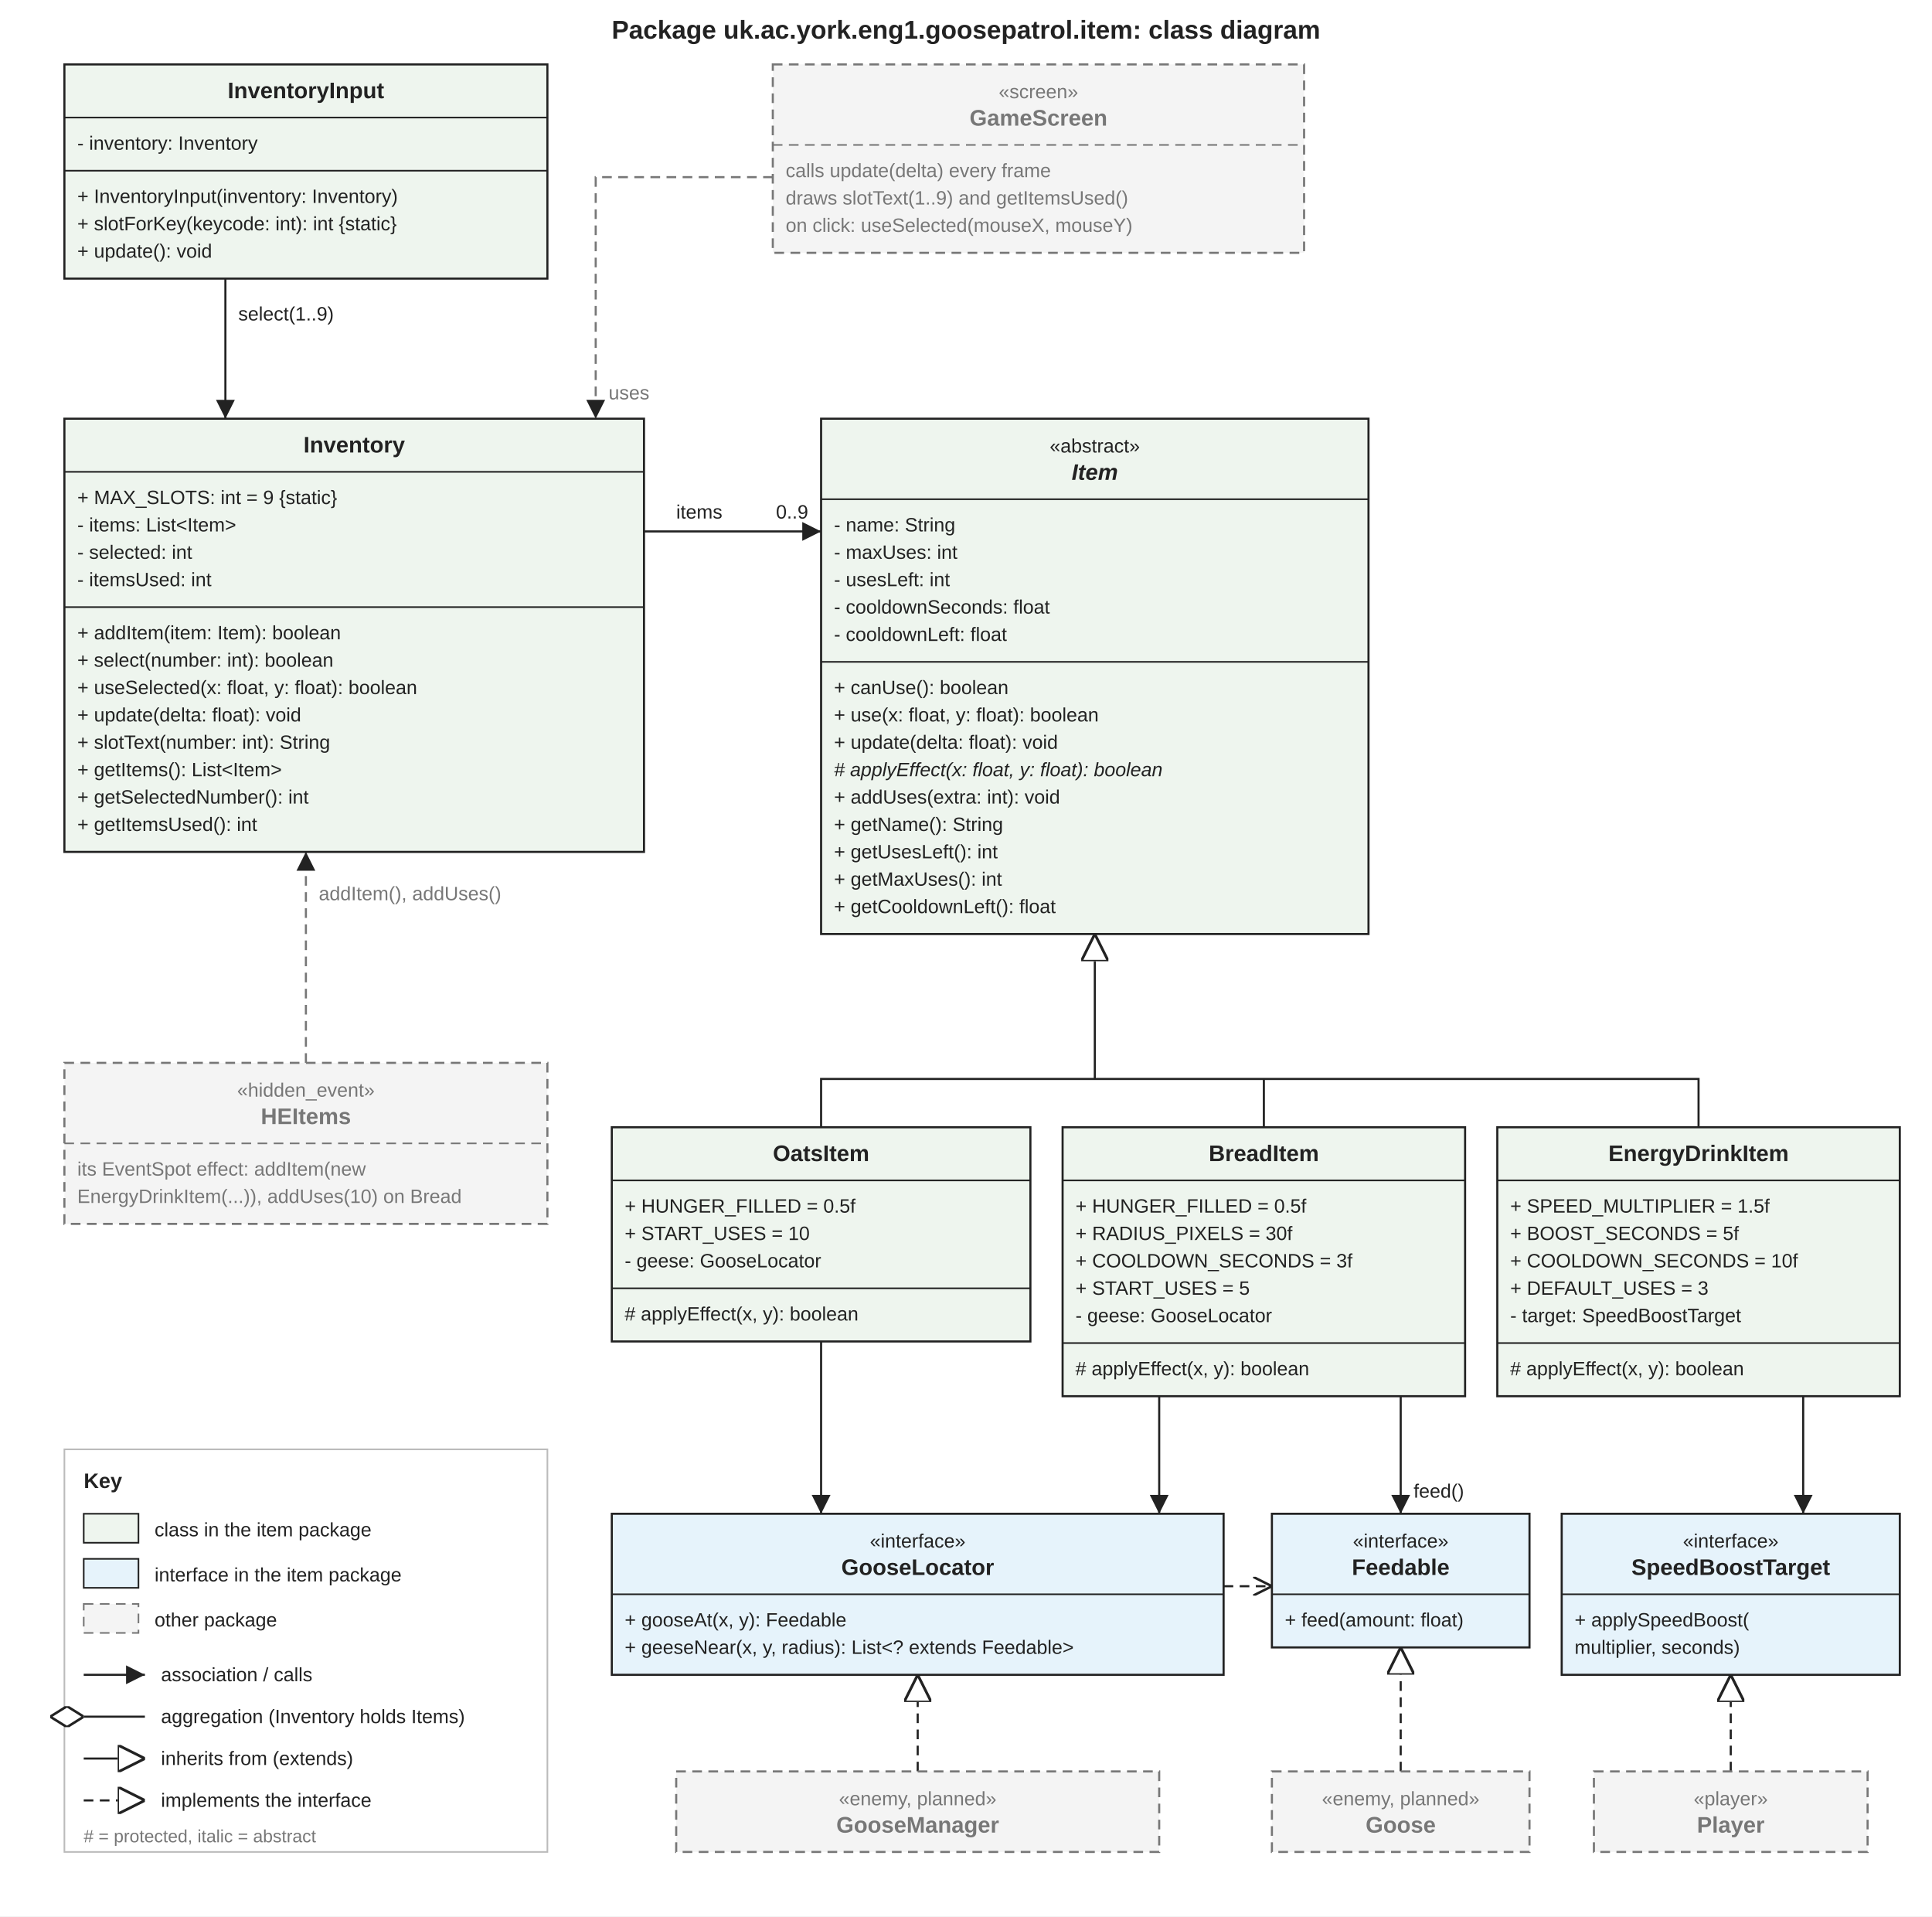
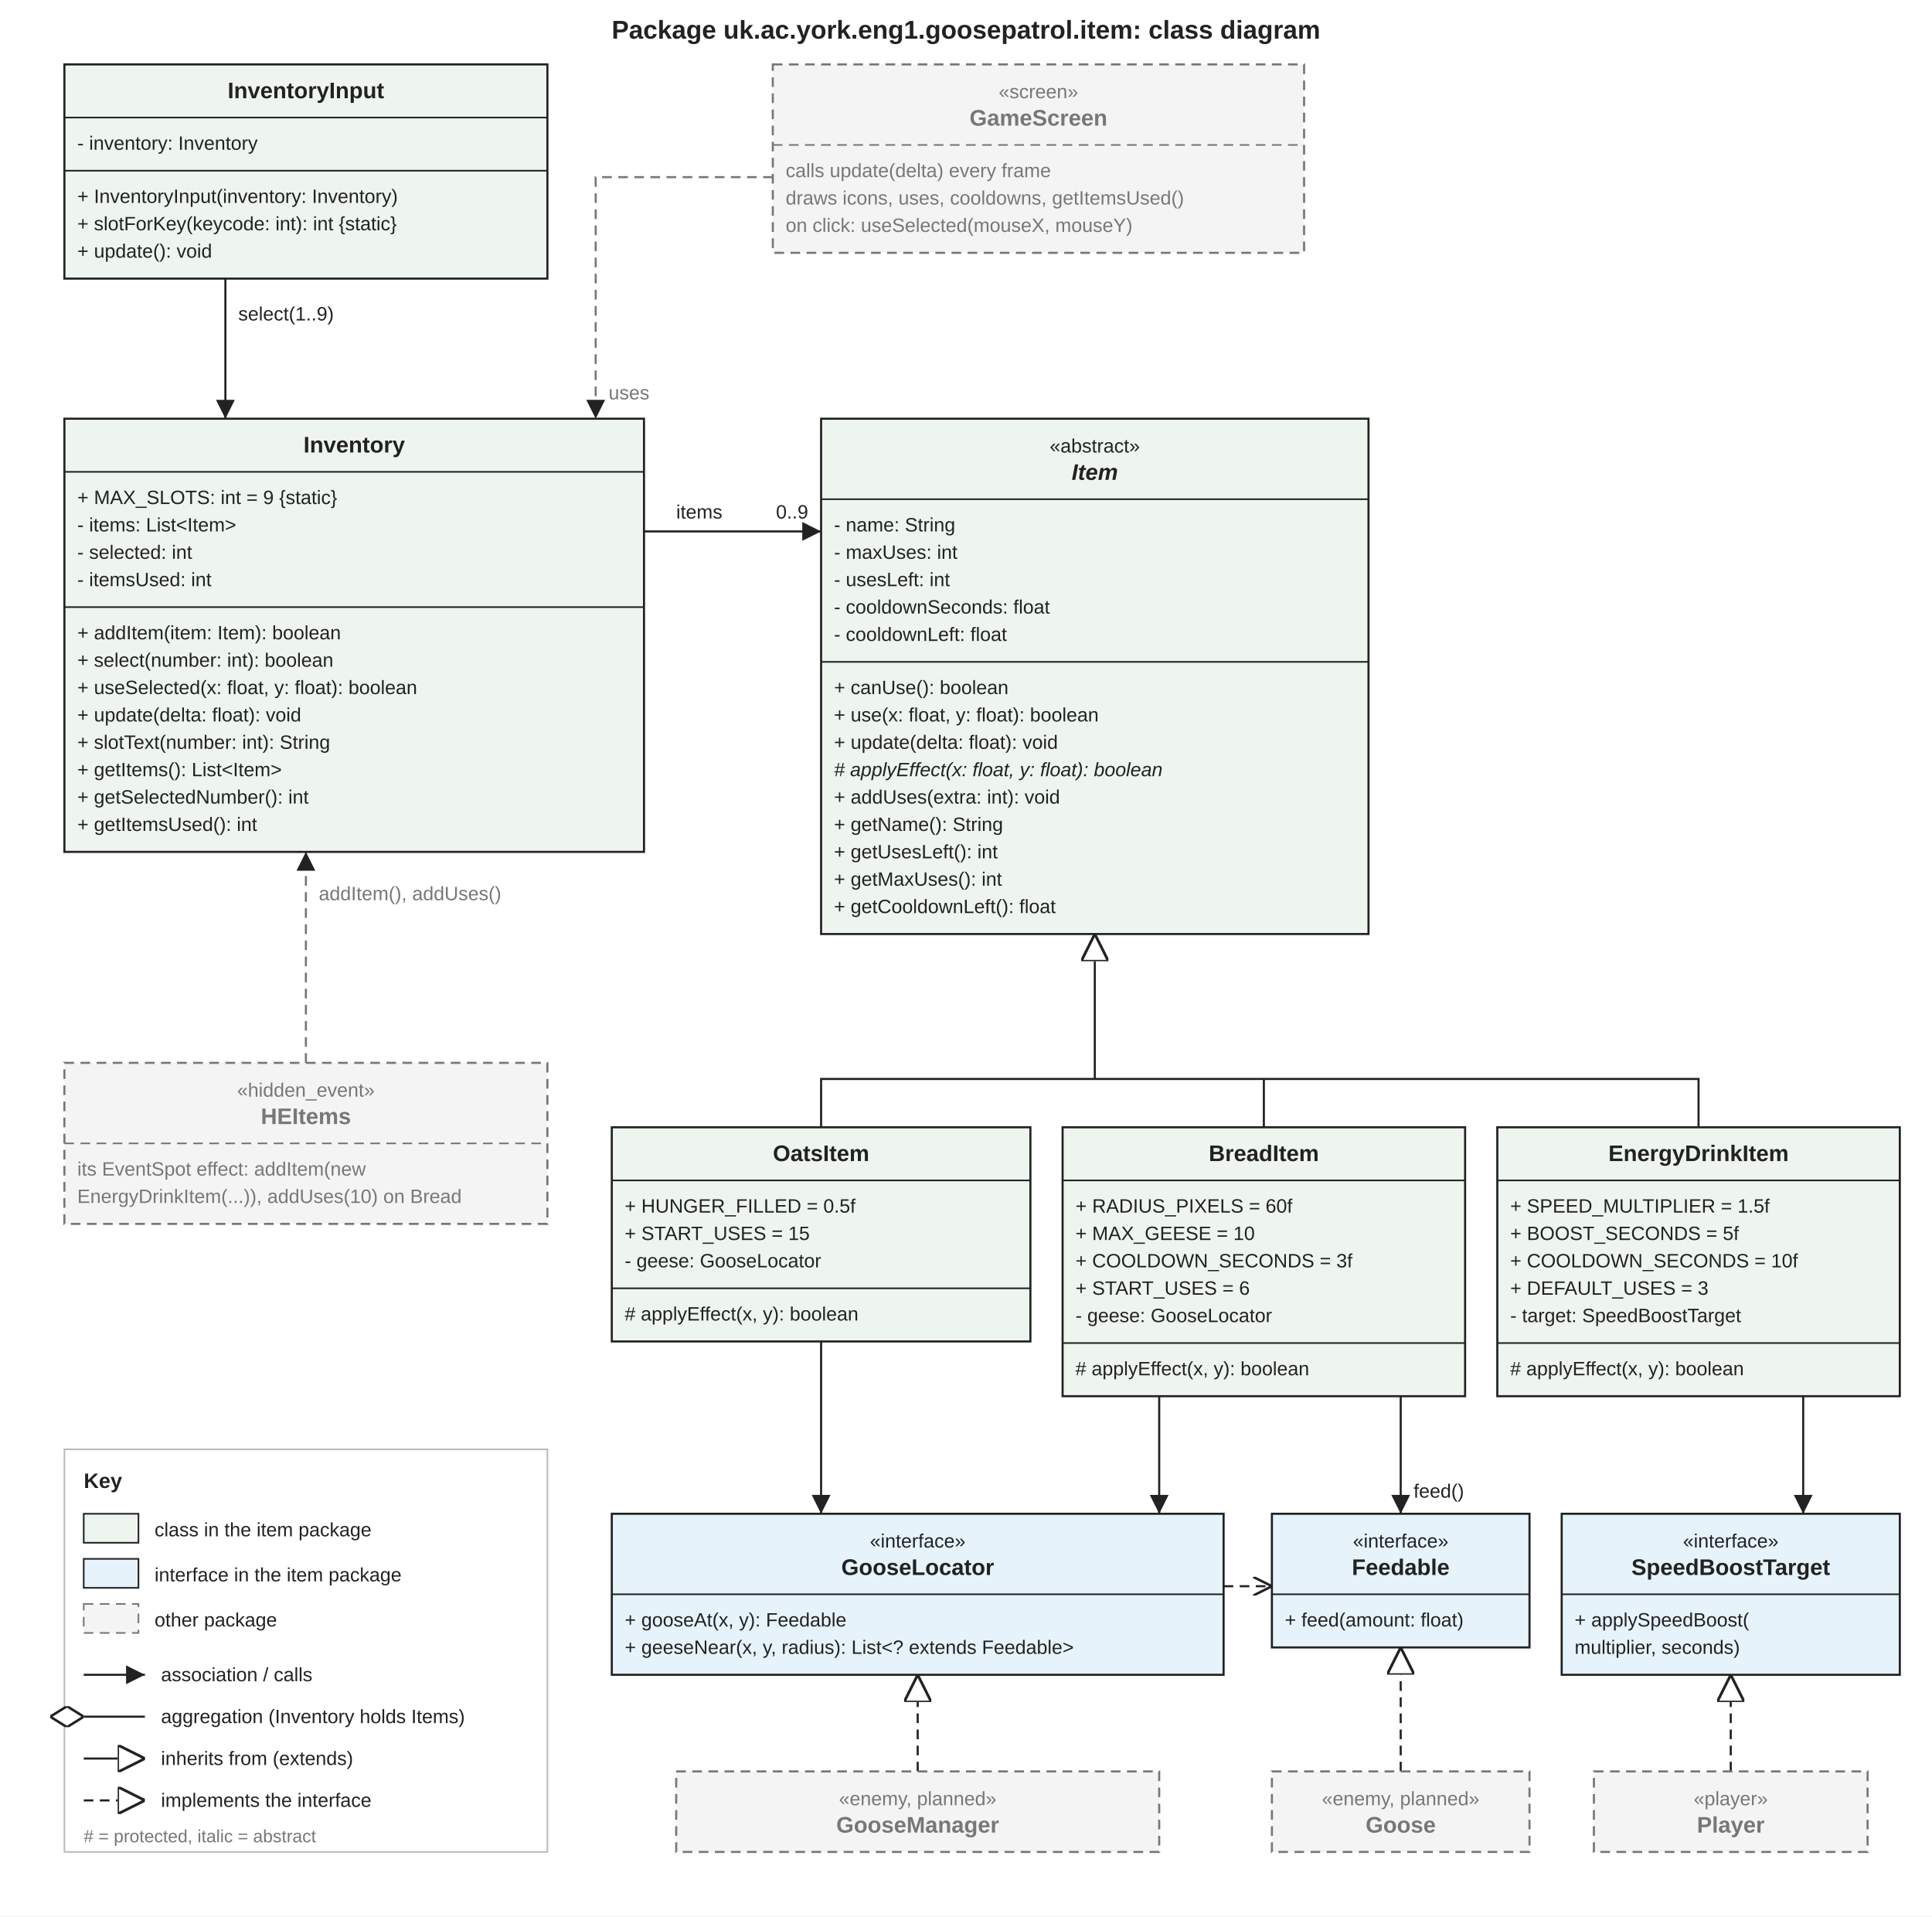
<svg xmlns="http://www.w3.org/2000/svg" width="1200" height="1190" viewBox="0 0 1200 1190">
  <defs>
    <marker id="arrow" viewBox="0 0 10 10" refX="10" refY="5" markerWidth="9" markerHeight="9" orient="auto-start-reverse">
      <path d="M0,0 L10,5 L0,10 z" fill="#222" />
    </marker>
    <marker id="open" viewBox="0 0 10 10" refX="10" refY="5" markerWidth="9" markerHeight="9" orient="auto-start-reverse">
      <path d="M0,0 L10,5 L0,10" fill="none" stroke="#222" stroke-width="1.3" />
    </marker>
    <marker id="tri" viewBox="0 0 12 12" refX="12" refY="6" markerWidth="13" markerHeight="13" orient="auto-start-reverse">
      <path d="M0,0 L12,6 L0,12 z" fill="#fff" stroke="#222" stroke-width="1.2" />
    </marker>
    <marker id="diamond" viewBox="0 0 16 10" refX="0" refY="5" markerWidth="16" markerHeight="10" orient="auto-start-reverse">
      <path d="M0,5 L8,0 L16,5 L8,10 z" fill="#fff" stroke="#222" stroke-width="1.2" />
    </marker>
  </defs>
  <rect width="1200" height="1190" fill="#fff" />
  <text x="600.0" y="24" font-family="Arial, Helvetica, sans-serif" font-size="16" font-weight="bold" font-style="normal" text-anchor="middle" fill="#222">Package uk.ac.york.eng1.goosepatrol.item: class diagram</text>
  <path d="M140,173 L140,260" fill="none" stroke="#222" stroke-width="1.3" marker-end="url(#arrow)" />
  <text x="148" y="199" font-family="Arial, Helvetica, sans-serif" font-size="12" font-weight="normal" font-style="normal" text-anchor="start" fill="#222">select(1..9)</text>
  <path d="M480,110 L370,110 L370,260" fill="none" stroke="#777" stroke-width="1.3" stroke-dasharray="6 4" marker-end="url(#arrow)" />
  <text x="378" y="248" font-family="Arial, Helvetica, sans-serif" font-size="12" font-weight="normal" font-style="normal" text-anchor="start" fill="#777">uses</text>
  <path d="M400,330 L510,330" fill="none" stroke="#222" stroke-width="1.3" marker-end="url(#arrow)" marker-start="url(#diamond)" />
  <text x="420" y="322" font-family="Arial, Helvetica, sans-serif" font-size="12" font-weight="normal" font-style="normal" text-anchor="start" fill="#222">items</text>
  <text x="502" y="322" font-family="Arial, Helvetica, sans-serif" font-size="12" font-weight="normal" font-style="normal" text-anchor="end" fill="#222">0..9</text>
  <path d="M680.0,670 L680.0,580" fill="none" stroke="#222" stroke-width="1.3" marker-end="url(#tri)" />
  <path d="M510.0,700 L510.0,670 L1055.0,670 L1055.0,700" fill="none" stroke="#222" stroke-width="1.3" />
  <path d="M785.0,670 L785.0,700" fill="none" stroke="#222" stroke-width="1.3" />
  <path d="M190,660 L190,529" fill="none" stroke="#777" stroke-width="1.3" stroke-dasharray="6 4" marker-end="url(#arrow)" />
  <text x="198" y="559" font-family="Arial, Helvetica, sans-serif" font-size="12" font-weight="normal" font-style="normal" text-anchor="start" fill="#777">addItem(), addUses()</text>
  <path d="M510.0,833 L510.0,940" fill="none" stroke="#222" stroke-width="1.3" marker-end="url(#arrow)" />
  <path d="M720,867 L720,940" fill="none" stroke="#222" stroke-width="1.3" marker-end="url(#arrow)" />
  <path d="M870,867 L870,940" fill="none" stroke="#222" stroke-width="1.3" marker-end="url(#arrow)" />
  <text x="878" y="930" font-family="Arial, Helvetica, sans-serif" font-size="12" font-weight="normal" font-style="normal" text-anchor="start" fill="#222">feed()</text>
  <path d="M1120,867 L1120,940" fill="none" stroke="#222" stroke-width="1.3" marker-end="url(#arrow)" />
  <path d="M760,985 L790,985" fill="none" stroke="#222" stroke-width="1.3" stroke-dasharray="6 4" marker-end="url(#open)" />
  <path d="M570.0,1100 L570.0,1040" fill="none" stroke="#222" stroke-width="1.3" stroke-dasharray="6 4" marker-end="url(#tri)" />
  <path d="M870.0,1100 L870.0,1023" fill="none" stroke="#222" stroke-width="1.3" stroke-dasharray="6 4" marker-end="url(#tri)" />
  <path d="M1075.0,1100 L1075.0,1040" fill="none" stroke="#222" stroke-width="1.3" stroke-dasharray="6 4" marker-end="url(#tri)" />
  <rect x="40" y="40" width="300" height="133" fill="#eef5ee" stroke="#222" stroke-width="1.3" />
  <text x="190.0" y="61" font-family="Arial, Helvetica, sans-serif" font-size="14" font-weight="bold" font-style="normal" text-anchor="middle" fill="#222">InventoryInput</text>
  <line x1="40" y1="73" x2="340" y2="73" stroke="#222" />
  <text x="48" y="93" font-family="Arial, Helvetica, sans-serif" font-size="12" font-weight="normal" font-style="normal" text-anchor="start" fill="#222">- inventory: Inventory</text>
  <line x1="40" y1="106" x2="340" y2="106" stroke="#222" />
  <text x="48" y="126" font-family="Arial, Helvetica, sans-serif" font-size="12" font-weight="normal" font-style="normal" text-anchor="start" fill="#222">+ InventoryInput(inventory: Inventory)</text>
  <text x="48" y="143" font-family="Arial, Helvetica, sans-serif" font-size="12" font-weight="normal" font-style="normal" text-anchor="start" fill="#222">+ slotForKey(keycode: int): int {static}</text>
  <text x="48" y="160" font-family="Arial, Helvetica, sans-serif" font-size="12" font-weight="normal" font-style="normal" text-anchor="start" fill="#222">+ update(): void</text>
  <rect x="480" y="40" width="330" height="117" fill="#f4f4f4" stroke="#777" stroke-width="1.3" stroke-dasharray="6 4" />
  <text x="645.0" y="61" font-family="Arial, Helvetica, sans-serif" font-size="12" font-weight="normal" font-style="normal" text-anchor="middle" fill="#777">«screen»</text>
  <text x="645.0" y="78" font-family="Arial, Helvetica, sans-serif" font-size="14" font-weight="bold" font-style="normal" text-anchor="middle" fill="#777">GameScreen</text>
  <line x1="480" y1="90" x2="810" y2="90" stroke="#777" stroke-dasharray="6 4" />
  <text x="488" y="110" font-family="Arial, Helvetica, sans-serif" font-size="12" font-weight="normal" font-style="normal" text-anchor="start" fill="#777">calls update(delta) every frame</text>
-   <text x="488" y="127" font-family="Arial, Helvetica, sans-serif" font-size="12" font-weight="normal" font-style="normal" text-anchor="start" fill="#777">draws slotText(1..9) and getItemsUsed()</text>
+   <text x="488" y="127" font-family="Arial, Helvetica, sans-serif" font-size="12" font-weight="normal" font-style="normal" text-anchor="start" fill="#777">draws icons, uses, cooldowns, getItemsUsed()</text>
  <text x="488" y="144" font-family="Arial, Helvetica, sans-serif" font-size="12" font-weight="normal" font-style="normal" text-anchor="start" fill="#777">on click: useSelected(mouseX, mouseY)</text>
  <rect x="40" y="260" width="360" height="269" fill="#eef5ee" stroke="#222" stroke-width="1.3" />
  <text x="220.0" y="281" font-family="Arial, Helvetica, sans-serif" font-size="14" font-weight="bold" font-style="normal" text-anchor="middle" fill="#222">Inventory</text>
  <line x1="40" y1="293" x2="400" y2="293" stroke="#222" />
  <text x="48" y="313" font-family="Arial, Helvetica, sans-serif" font-size="12" font-weight="normal" font-style="normal" text-anchor="start" fill="#222">+ MAX_SLOTS: int = 9 {static}</text>
  <text x="48" y="330" font-family="Arial, Helvetica, sans-serif" font-size="12" font-weight="normal" font-style="normal" text-anchor="start" fill="#222">- items: List&lt;Item&gt;</text>
  <text x="48" y="347" font-family="Arial, Helvetica, sans-serif" font-size="12" font-weight="normal" font-style="normal" text-anchor="start" fill="#222">- selected: int</text>
  <text x="48" y="364" font-family="Arial, Helvetica, sans-serif" font-size="12" font-weight="normal" font-style="normal" text-anchor="start" fill="#222">- itemsUsed: int</text>
  <line x1="40" y1="377" x2="400" y2="377" stroke="#222" />
  <text x="48" y="397" font-family="Arial, Helvetica, sans-serif" font-size="12" font-weight="normal" font-style="normal" text-anchor="start" fill="#222">+ addItem(item: Item): boolean</text>
  <text x="48" y="414" font-family="Arial, Helvetica, sans-serif" font-size="12" font-weight="normal" font-style="normal" text-anchor="start" fill="#222">+ select(number: int): boolean</text>
  <text x="48" y="431" font-family="Arial, Helvetica, sans-serif" font-size="12" font-weight="normal" font-style="normal" text-anchor="start" fill="#222">+ useSelected(x: float, y: float): boolean</text>
  <text x="48" y="448" font-family="Arial, Helvetica, sans-serif" font-size="12" font-weight="normal" font-style="normal" text-anchor="start" fill="#222">+ update(delta: float): void</text>
  <text x="48" y="465" font-family="Arial, Helvetica, sans-serif" font-size="12" font-weight="normal" font-style="normal" text-anchor="start" fill="#222">+ slotText(number: int): String</text>
  <text x="48" y="482" font-family="Arial, Helvetica, sans-serif" font-size="12" font-weight="normal" font-style="normal" text-anchor="start" fill="#222">+ getItems(): List&lt;Item&gt;</text>
  <text x="48" y="499" font-family="Arial, Helvetica, sans-serif" font-size="12" font-weight="normal" font-style="normal" text-anchor="start" fill="#222">+ getSelectedNumber(): int</text>
  <text x="48" y="516" font-family="Arial, Helvetica, sans-serif" font-size="12" font-weight="normal" font-style="normal" text-anchor="start" fill="#222">+ getItemsUsed(): int</text>
  <rect x="510" y="260" width="340" height="320" fill="#eef5ee" stroke="#222" stroke-width="1.3" />
  <text x="680.0" y="281" font-family="Arial, Helvetica, sans-serif" font-size="12" font-weight="normal" font-style="normal" text-anchor="middle" fill="#222">«abstract»</text>
  <text x="680.0" y="298" font-family="Arial, Helvetica, sans-serif" font-size="14" font-weight="bold" font-style="italic" text-anchor="middle" fill="#222">Item</text>
  <line x1="510" y1="310" x2="850" y2="310" stroke="#222" />
  <text x="518" y="330" font-family="Arial, Helvetica, sans-serif" font-size="12" font-weight="normal" font-style="normal" text-anchor="start" fill="#222">- name: String</text>
  <text x="518" y="347" font-family="Arial, Helvetica, sans-serif" font-size="12" font-weight="normal" font-style="normal" text-anchor="start" fill="#222">- maxUses: int</text>
  <text x="518" y="364" font-family="Arial, Helvetica, sans-serif" font-size="12" font-weight="normal" font-style="normal" text-anchor="start" fill="#222">- usesLeft: int</text>
  <text x="518" y="381" font-family="Arial, Helvetica, sans-serif" font-size="12" font-weight="normal" font-style="normal" text-anchor="start" fill="#222">- cooldownSeconds: float</text>
  <text x="518" y="398" font-family="Arial, Helvetica, sans-serif" font-size="12" font-weight="normal" font-style="normal" text-anchor="start" fill="#222">- cooldownLeft: float</text>
  <line x1="510" y1="411" x2="850" y2="411" stroke="#222" />
  <text x="518" y="431" font-family="Arial, Helvetica, sans-serif" font-size="12" font-weight="normal" font-style="normal" text-anchor="start" fill="#222">+ canUse(): boolean</text>
  <text x="518" y="448" font-family="Arial, Helvetica, sans-serif" font-size="12" font-weight="normal" font-style="normal" text-anchor="start" fill="#222">+ use(x: float, y: float): boolean</text>
  <text x="518" y="465" font-family="Arial, Helvetica, sans-serif" font-size="12" font-weight="normal" font-style="normal" text-anchor="start" fill="#222">+ update(delta: float): void</text>
  <text x="518" y="482" font-family="Arial, Helvetica, sans-serif" font-size="12" font-weight="normal" font-style="italic" text-anchor="start" fill="#222"># applyEffect(x: float, y: float): boolean</text>
  <text x="518" y="499" font-family="Arial, Helvetica, sans-serif" font-size="12" font-weight="normal" font-style="normal" text-anchor="start" fill="#222">+ addUses(extra: int): void</text>
  <text x="518" y="516" font-family="Arial, Helvetica, sans-serif" font-size="12" font-weight="normal" font-style="normal" text-anchor="start" fill="#222">+ getName(): String</text>
  <text x="518" y="533" font-family="Arial, Helvetica, sans-serif" font-size="12" font-weight="normal" font-style="normal" text-anchor="start" fill="#222">+ getUsesLeft(): int</text>
  <text x="518" y="550" font-family="Arial, Helvetica, sans-serif" font-size="12" font-weight="normal" font-style="normal" text-anchor="start" fill="#222">+ getMaxUses(): int</text>
  <text x="518" y="567" font-family="Arial, Helvetica, sans-serif" font-size="12" font-weight="normal" font-style="normal" text-anchor="start" fill="#222">+ getCooldownLeft(): float</text>
  <rect x="40" y="660" width="300" height="100" fill="#f4f4f4" stroke="#777" stroke-width="1.3" stroke-dasharray="6 4" />
  <text x="190.0" y="681" font-family="Arial, Helvetica, sans-serif" font-size="12" font-weight="normal" font-style="normal" text-anchor="middle" fill="#777">«hidden_event»</text>
  <text x="190.0" y="698" font-family="Arial, Helvetica, sans-serif" font-size="14" font-weight="bold" font-style="normal" text-anchor="middle" fill="#777">HEItems</text>
  <line x1="40" y1="710" x2="340" y2="710" stroke="#777" stroke-dasharray="6 4" />
  <text x="48" y="730" font-family="Arial, Helvetica, sans-serif" font-size="12" font-weight="normal" font-style="normal" text-anchor="start" fill="#777">its EventSpot effect: addItem(new</text>
  <text x="48" y="747" font-family="Arial, Helvetica, sans-serif" font-size="12" font-weight="normal" font-style="normal" text-anchor="start" fill="#777">EnergyDrinkItem(...)), addUses(10) on Bread</text>
  <rect x="380" y="700" width="260" height="133" fill="#eef5ee" stroke="#222" stroke-width="1.3" />
  <text x="510.0" y="721" font-family="Arial, Helvetica, sans-serif" font-size="14" font-weight="bold" font-style="normal" text-anchor="middle" fill="#222">OatsItem</text>
  <line x1="380" y1="733" x2="640" y2="733" stroke="#222" />
  <text x="388" y="753" font-family="Arial, Helvetica, sans-serif" font-size="12" font-weight="normal" font-style="normal" text-anchor="start" fill="#222">+ HUNGER_FILLED = 0.5f</text>
-   <text x="388" y="770" font-family="Arial, Helvetica, sans-serif" font-size="12" font-weight="normal" font-style="normal" text-anchor="start" fill="#222">+ START_USES = 10</text>
+   <text x="388" y="770" font-family="Arial, Helvetica, sans-serif" font-size="12" font-weight="normal" font-style="normal" text-anchor="start" fill="#222">+ START_USES = 15</text>
  <text x="388" y="787" font-family="Arial, Helvetica, sans-serif" font-size="12" font-weight="normal" font-style="normal" text-anchor="start" fill="#222">- geese: GooseLocator</text>
  <line x1="380" y1="800" x2="640" y2="800" stroke="#222" />
  <text x="388" y="820" font-family="Arial, Helvetica, sans-serif" font-size="12" font-weight="normal" font-style="normal" text-anchor="start" fill="#222"># applyEffect(x, y): boolean</text>
  <rect x="660" y="700" width="250" height="167" fill="#eef5ee" stroke="#222" stroke-width="1.3" />
  <text x="785.0" y="721" font-family="Arial, Helvetica, sans-serif" font-size="14" font-weight="bold" font-style="normal" text-anchor="middle" fill="#222">BreadItem</text>
  <line x1="660" y1="733" x2="910" y2="733" stroke="#222" />
-   <text x="668" y="753" font-family="Arial, Helvetica, sans-serif" font-size="12" font-weight="normal" font-style="normal" text-anchor="start" fill="#222">+ HUNGER_FILLED = 0.5f</text>
-   <text x="668" y="770" font-family="Arial, Helvetica, sans-serif" font-size="12" font-weight="normal" font-style="normal" text-anchor="start" fill="#222">+ RADIUS_PIXELS = 30f</text>
+   <text x="668" y="753" font-family="Arial, Helvetica, sans-serif" font-size="12" font-weight="normal" font-style="normal" text-anchor="start" fill="#222">+ RADIUS_PIXELS = 60f</text>
+   <text x="668" y="770" font-family="Arial, Helvetica, sans-serif" font-size="12" font-weight="normal" font-style="normal" text-anchor="start" fill="#222">+ MAX_GEESE = 10</text>
  <text x="668" y="787" font-family="Arial, Helvetica, sans-serif" font-size="12" font-weight="normal" font-style="normal" text-anchor="start" fill="#222">+ COOLDOWN_SECONDS = 3f</text>
-   <text x="668" y="804" font-family="Arial, Helvetica, sans-serif" font-size="12" font-weight="normal" font-style="normal" text-anchor="start" fill="#222">+ START_USES = 5</text>
+   <text x="668" y="804" font-family="Arial, Helvetica, sans-serif" font-size="12" font-weight="normal" font-style="normal" text-anchor="start" fill="#222">+ START_USES = 6</text>
  <text x="668" y="821" font-family="Arial, Helvetica, sans-serif" font-size="12" font-weight="normal" font-style="normal" text-anchor="start" fill="#222">- geese: GooseLocator</text>
  <line x1="660" y1="834" x2="910" y2="834" stroke="#222" />
  <text x="668" y="854" font-family="Arial, Helvetica, sans-serif" font-size="12" font-weight="normal" font-style="normal" text-anchor="start" fill="#222"># applyEffect(x, y): boolean</text>
  <rect x="930" y="700" width="250" height="167" fill="#eef5ee" stroke="#222" stroke-width="1.3" />
  <text x="1055.0" y="721" font-family="Arial, Helvetica, sans-serif" font-size="14" font-weight="bold" font-style="normal" text-anchor="middle" fill="#222">EnergyDrinkItem</text>
  <line x1="930" y1="733" x2="1180" y2="733" stroke="#222" />
  <text x="938" y="753" font-family="Arial, Helvetica, sans-serif" font-size="12" font-weight="normal" font-style="normal" text-anchor="start" fill="#222">+ SPEED_MULTIPLIER = 1.5f</text>
  <text x="938" y="770" font-family="Arial, Helvetica, sans-serif" font-size="12" font-weight="normal" font-style="normal" text-anchor="start" fill="#222">+ BOOST_SECONDS = 5f</text>
  <text x="938" y="787" font-family="Arial, Helvetica, sans-serif" font-size="12" font-weight="normal" font-style="normal" text-anchor="start" fill="#222">+ COOLDOWN_SECONDS = 10f</text>
  <text x="938" y="804" font-family="Arial, Helvetica, sans-serif" font-size="12" font-weight="normal" font-style="normal" text-anchor="start" fill="#222">+ DEFAULT_USES = 3</text>
  <text x="938" y="821" font-family="Arial, Helvetica, sans-serif" font-size="12" font-weight="normal" font-style="normal" text-anchor="start" fill="#222">- target: SpeedBoostTarget</text>
  <line x1="930" y1="834" x2="1180" y2="834" stroke="#222" />
  <text x="938" y="854" font-family="Arial, Helvetica, sans-serif" font-size="12" font-weight="normal" font-style="normal" text-anchor="start" fill="#222"># applyEffect(x, y): boolean</text>
  <rect x="380" y="940" width="380" height="100" fill="#e6f3fb" stroke="#222" stroke-width="1.3" />
  <text x="570.0" y="961" font-family="Arial, Helvetica, sans-serif" font-size="12" font-weight="normal" font-style="normal" text-anchor="middle" fill="#222">«interface»</text>
  <text x="570.0" y="978" font-family="Arial, Helvetica, sans-serif" font-size="14" font-weight="bold" font-style="normal" text-anchor="middle" fill="#222">GooseLocator</text>
  <line x1="380" y1="990" x2="760" y2="990" stroke="#222" />
  <text x="388" y="1010" font-family="Arial, Helvetica, sans-serif" font-size="12" font-weight="normal" font-style="normal" text-anchor="start" fill="#222">+ gooseAt(x, y): Feedable</text>
  <text x="388" y="1027" font-family="Arial, Helvetica, sans-serif" font-size="12" font-weight="normal" font-style="normal" text-anchor="start" fill="#222">+ geeseNear(x, y, radius): List&lt;? extends Feedable&gt;</text>
  <rect x="790" y="940" width="160" height="83" fill="#e6f3fb" stroke="#222" stroke-width="1.3" />
  <text x="870.0" y="961" font-family="Arial, Helvetica, sans-serif" font-size="12" font-weight="normal" font-style="normal" text-anchor="middle" fill="#222">«interface»</text>
  <text x="870.0" y="978" font-family="Arial, Helvetica, sans-serif" font-size="14" font-weight="bold" font-style="normal" text-anchor="middle" fill="#222">Feedable</text>
  <line x1="790" y1="990" x2="950" y2="990" stroke="#222" />
  <text x="798" y="1010" font-family="Arial, Helvetica, sans-serif" font-size="12" font-weight="normal" font-style="normal" text-anchor="start" fill="#222">+ feed(amount: float)</text>
  <rect x="970" y="940" width="210" height="100" fill="#e6f3fb" stroke="#222" stroke-width="1.3" />
  <text x="1075.0" y="961" font-family="Arial, Helvetica, sans-serif" font-size="12" font-weight="normal" font-style="normal" text-anchor="middle" fill="#222">«interface»</text>
  <text x="1075.0" y="978" font-family="Arial, Helvetica, sans-serif" font-size="14" font-weight="bold" font-style="normal" text-anchor="middle" fill="#222">SpeedBoostTarget</text>
  <line x1="970" y1="990" x2="1180" y2="990" stroke="#222" />
  <text x="978" y="1010" font-family="Arial, Helvetica, sans-serif" font-size="12" font-weight="normal" font-style="normal" text-anchor="start" fill="#222">+ applySpeedBoost(</text>
  <text x="978" y="1027" font-family="Arial, Helvetica, sans-serif" font-size="12" font-weight="normal" font-style="normal" text-anchor="start" fill="#222">    multiplier, seconds)</text>
  <rect x="420" y="1100" width="300" height="50" fill="#f4f4f4" stroke="#777" stroke-width="1.3" stroke-dasharray="6 4" />
  <text x="570.0" y="1121" font-family="Arial, Helvetica, sans-serif" font-size="12" font-weight="normal" font-style="normal" text-anchor="middle" fill="#777">«enemy, planned»</text>
  <text x="570.0" y="1138" font-family="Arial, Helvetica, sans-serif" font-size="14" font-weight="bold" font-style="normal" text-anchor="middle" fill="#777">GooseManager</text>
  <rect x="790" y="1100" width="160" height="50" fill="#f4f4f4" stroke="#777" stroke-width="1.3" stroke-dasharray="6 4" />
  <text x="870.0" y="1121" font-family="Arial, Helvetica, sans-serif" font-size="12" font-weight="normal" font-style="normal" text-anchor="middle" fill="#777">«enemy, planned»</text>
  <text x="870.0" y="1138" font-family="Arial, Helvetica, sans-serif" font-size="14" font-weight="bold" font-style="normal" text-anchor="middle" fill="#777">Goose</text>
  <rect x="990" y="1100" width="170" height="50" fill="#f4f4f4" stroke="#777" stroke-width="1.3" stroke-dasharray="6 4" />
  <text x="1075.0" y="1121" font-family="Arial, Helvetica, sans-serif" font-size="12" font-weight="normal" font-style="normal" text-anchor="middle" fill="#777">«player»</text>
  <text x="1075.0" y="1138" font-family="Arial, Helvetica, sans-serif" font-size="14" font-weight="bold" font-style="normal" text-anchor="middle" fill="#777">Player</text>
  <rect x="40" y="900" width="300" height="250" fill="#fff" stroke="#bbb" />
  <text x="52" y="924" font-family="Arial, Helvetica, sans-serif" font-size="13" font-weight="bold" font-style="normal" text-anchor="start" fill="#222">Key</text>
  <rect x="52" y="940" width="34" height="18" fill="#eef5ee" stroke="#222" />
  <text x="96" y="954" font-family="Arial, Helvetica, sans-serif" font-size="12" font-weight="normal" font-style="normal" text-anchor="start" fill="#222">class in the item package</text>
  <rect x="52" y="968" width="34" height="18" fill="#e6f3fb" stroke="#222" />
  <text x="96" y="982" font-family="Arial, Helvetica, sans-serif" font-size="12" font-weight="normal" font-style="normal" text-anchor="start" fill="#222">interface in the item package</text>
  <rect x="52" y="996" width="34" height="18" fill="#f4f4f4" stroke="#777" stroke-dasharray="6 4" />
  <text x="96" y="1010" font-family="Arial, Helvetica, sans-serif" font-size="12" font-weight="normal" font-style="normal" text-anchor="start" fill="#222">other package</text>
  <path d="M52,1040 L90,1040" fill="none" stroke="#222" stroke-width="1.3" marker-end="url(#arrow)" />
  <text x="100" y="1044" font-family="Arial, Helvetica, sans-serif" font-size="12" font-weight="normal" font-style="normal" text-anchor="start" fill="#222">association / calls</text>
  <path d="M52,1066 L90,1066" fill="none" stroke="#222" stroke-width="1.3" marker-start="url(#diamond)" />
  <text x="100" y="1070" font-family="Arial, Helvetica, sans-serif" font-size="12" font-weight="normal" font-style="normal" text-anchor="start" fill="#222">aggregation (Inventory holds Items)</text>
  <path d="M52,1092 L90,1092" fill="none" stroke="#222" stroke-width="1.3" marker-end="url(#tri)" />
  <text x="100" y="1096" font-family="Arial, Helvetica, sans-serif" font-size="12" font-weight="normal" font-style="normal" text-anchor="start" fill="#222">inherits from (extends)</text>
  <path d="M52,1118 L90,1118" fill="none" stroke="#222" stroke-width="1.3" stroke-dasharray="6 4" marker-end="url(#tri)" />
  <text x="100" y="1122" font-family="Arial, Helvetica, sans-serif" font-size="12" font-weight="normal" font-style="normal" text-anchor="start" fill="#222">implements the interface</text>
  <text x="52" y="1144" font-family="Arial, Helvetica, sans-serif" font-size="11" font-weight="normal" font-style="normal" text-anchor="start" fill="#777"># = protected, italic = abstract</text>
</svg>
